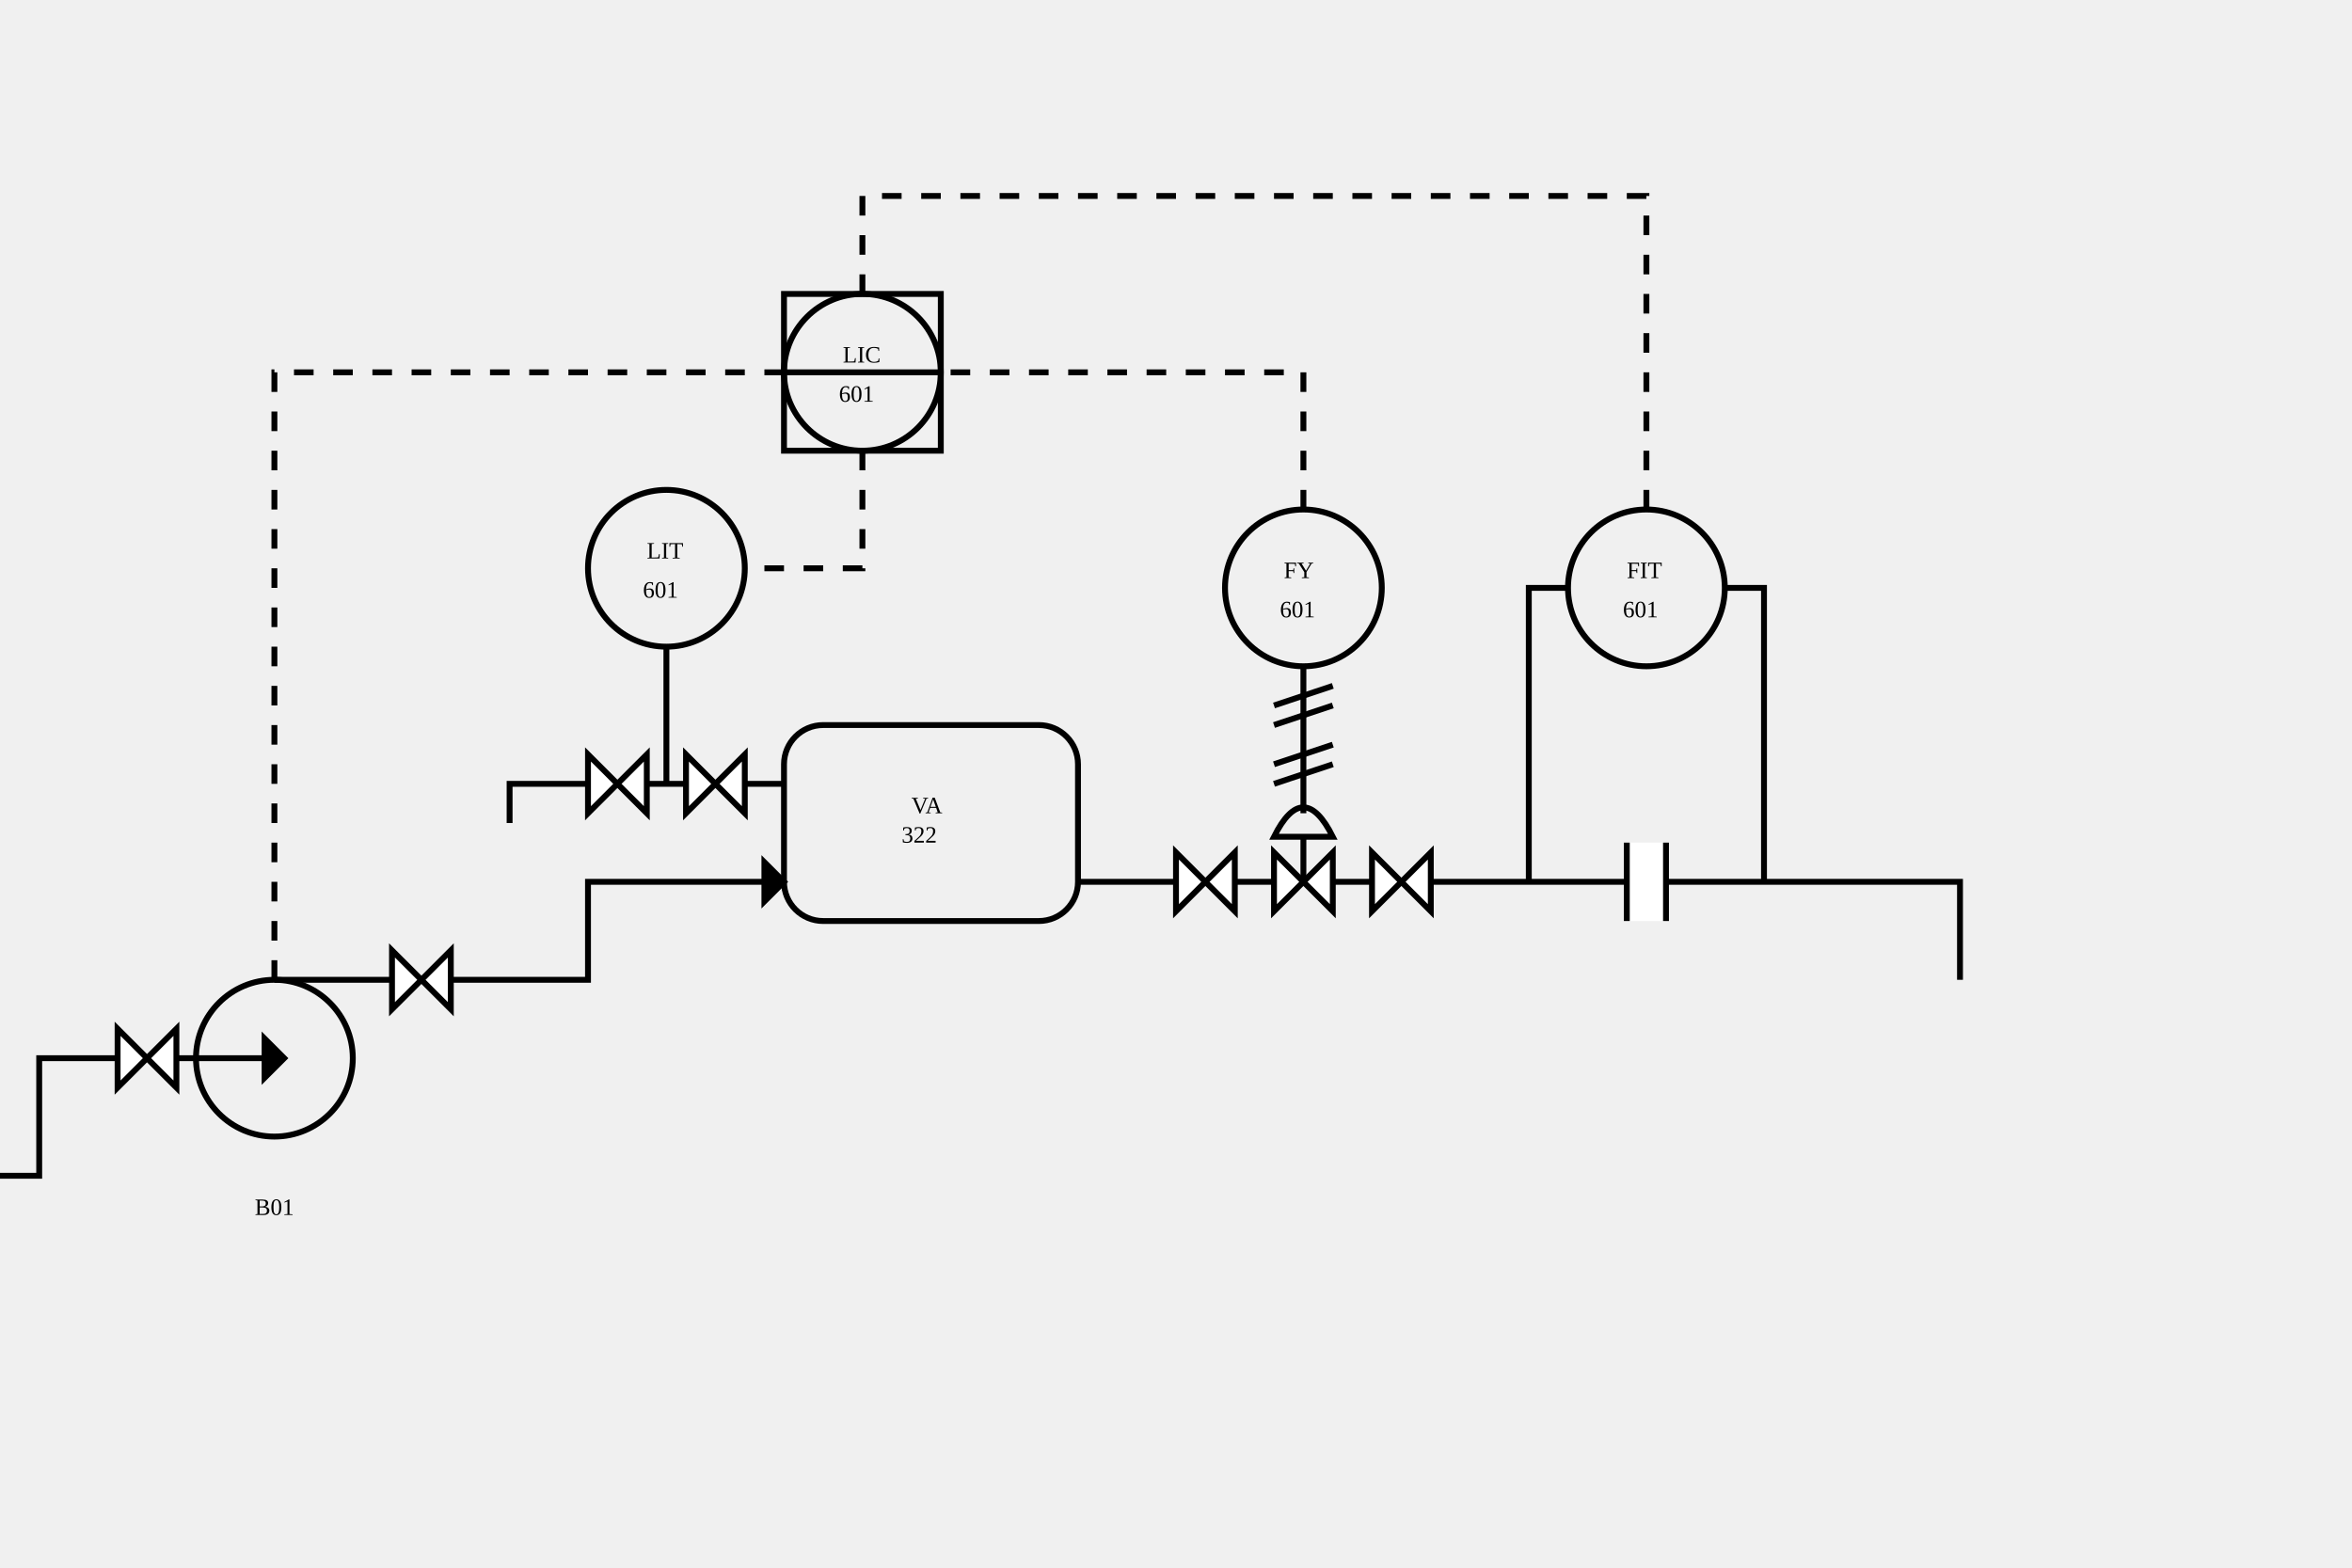
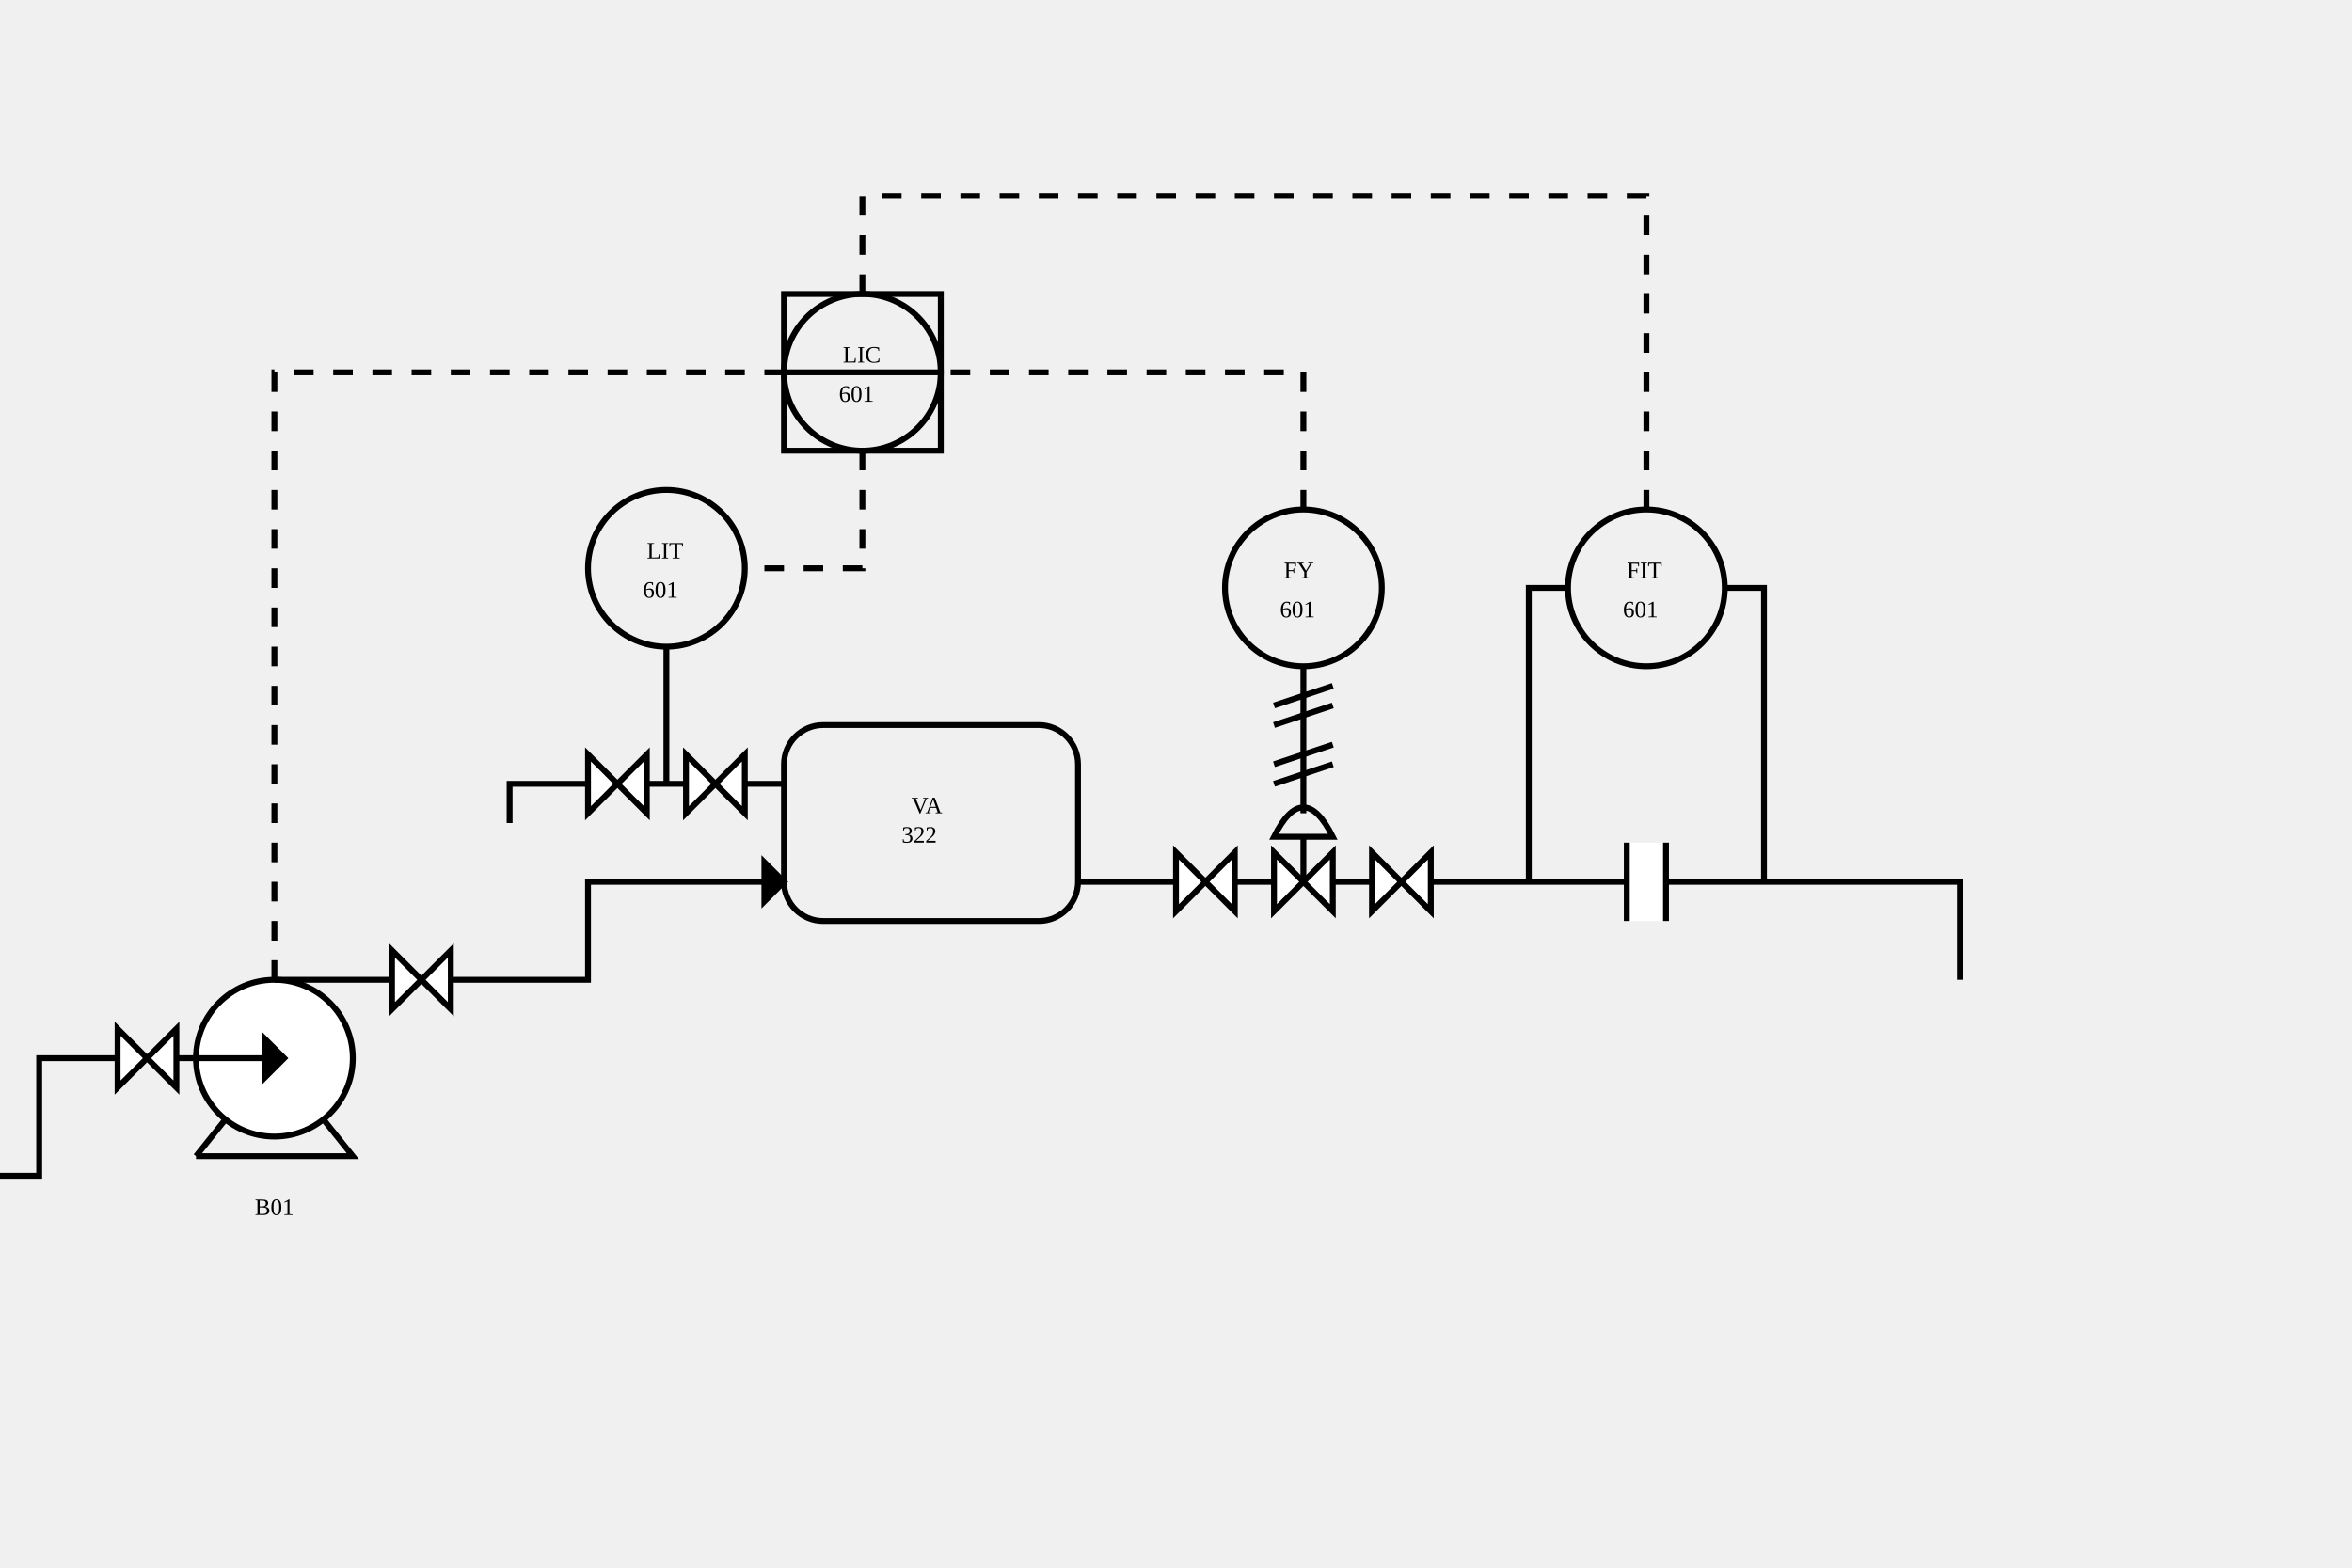
<svg xmlns="http://www.w3.org/2000/svg" height="800" width="1200">
  <style>
		polygon, polyline, path, rect, circle {
			fill: none;
			stroke: black;
			stroke-width: 3px;
		}
	</style>
  <defs>
    <mask id="emptycircle">
      <rect x="0" y="0" width="100" height="100" fill="white" />
      <circle r="40" cx="40" cy="40" fill="black" />
    </mask>
    <polygon id="valvula_simples" style="fill:white;" points="0,0 0,30 30,0 30,30" />
    <g id="valvula_proporcional">
      <path d="M15 15 V-8 H0 H30 Q15 -38 0 -8 H15" />
      <use x="0" y="0" href="#valvula_simples" />
    </g>
    <polygon id="seta_direita" style="fill:black" points="5,0 -5,-10 -5,10" />
  </defs>
-   <g id="linhas">
-     <path id="antes-bomba" d="M0 600 H20 V540 H140" />
-     <use href="#seta_direita" x="140" y="540" />
-     <path id="bomba-torre" d="M140 500 H300 V450 H400" />
-     <use href="#seta_direita" x="395" y="450" />
-     <path id="pip-valvula" d="M550 450 H1000 V500" />
-   </g>
-   <use id="HV-prebomba" href="#valvula_simples" x="200" y="485" />
  <g id="bomba" transform="translate(100, 500)">
    <text x="30" y="120">B01</text>
-     <circle cx="40" cy="40" r="40" fill="none" stroke="black" stroke-width="3" />
-     <path d="M0 90 L40 40 L80 90 H0" mask="url(#emptycircle)" />
+     <path d="M0 90 L40 40 L80 90 H0" />
+     <circle cx="40" cy="40" r="40" style="fill:white" />
  </g>
+   <path id="antes-bomba" d="M0 600 H20 V540 H140" />
+   <use href="#seta_direita" x="140" y="540" />
+   <path id="bomba-torre" d="M140 500 H300 V450 H400" />
+   <use id="HV-prebomba" href="#valvula_simples" x="200" y="485" />
  <use id="HV-posbomba" href="#valvula_simples" x="60" y="525" />
  <g id="torre" transform="translate(400,370)">
    <rect width="150" height="100" rx="20" ry="20" />
    <text x="65" y="45">
			VA
			<tspan x="60" y="60">322</tspan>
    </text>
  </g>
-   <use href="#valvula_proporcional" x="650" y="435" />
+   <use href="#seta_direita" x="395" y="450" />
+   <path id="pip-valvula" d="M550 450 H1000 V500" />
  <use id="HV-prevalvula" href="#valvula_simples" x="600" y="435" />
  <use id="HV-posvalvula" href="#valvula_simples" x="700" y="435" />
+   <use href="#valvula_proporcional" x="650" y="435" />
  <path id="lit-torre" d="M340 330 V400 H400 H260 V420" />
  <path id="lic-lit" d="M440 230 V290 H380" stroke-dasharray="10,10" />
  <path id="lic-bomb" d="M400 190 H140 V505" stroke-dasharray="10,10" />
  <polyline id="fy-valve" points="665,340 665,415" />
  <path id="fy-valve-pneumatic" d="   M650 360 L680 350 M650 370 L680 360   M650 390 L680 380 M650 400 L680 390" />
  <path id="fy-lic" d="M665 260 V190 H480" stroke-dasharray="10,10" />
  <path id="lic-ft" d="M440 150 V100 H840 V260" stroke-dasharray="10,10" />
  <path id="fy-valve" d="M780 450 V300 H800 M900 450 V300 H880" />
  <g id="LIT" transform="translate(300, 250)">
    <circle cx="40" cy="40" r="40" />
    <text x="30" y="35">
			LIT
			<tspan x="28" y="55">601</tspan>
    </text>
  </g>
  <use id="HV-lit-torre" href="#valvula_simples" x="300" y="385" />
  <use id="HV-lit-torre" href="#valvula_simples" x="350" y="385" />
  <g id="LIC" transform="translate(400, 150)">
    <rect width="80" height="80" />
    <path d="M0 40 H 80" />
    <circle cx="40" cy="40" r="40" />
    <text x="30" y="35">
			LIC
			<tspan x="28" y="55">601</tspan>
    </text>
  </g>
  <g id="FY" transform="translate(625, 260)">
    <circle cx="40" cy="40" r="40" />
    <text x="30" y="35">
			FY
			<tspan x="28" y="55">601</tspan>
    </text>
  </g>
  <g id="FIT" transform="translate(800, 260)">
    <circle cx="40" cy="40" r="40" />
    <text x="30" y="35">
			FIT
			<tspan x="28" y="55">601</tspan>
    </text>
  </g>
  <g id="fe">
    <rect x="830" y="430" width="20" height="40" style="fill:white;stroke:none" />
    <path d="M830 470 V430 M850 470 V430" />
  </g>
</svg>
